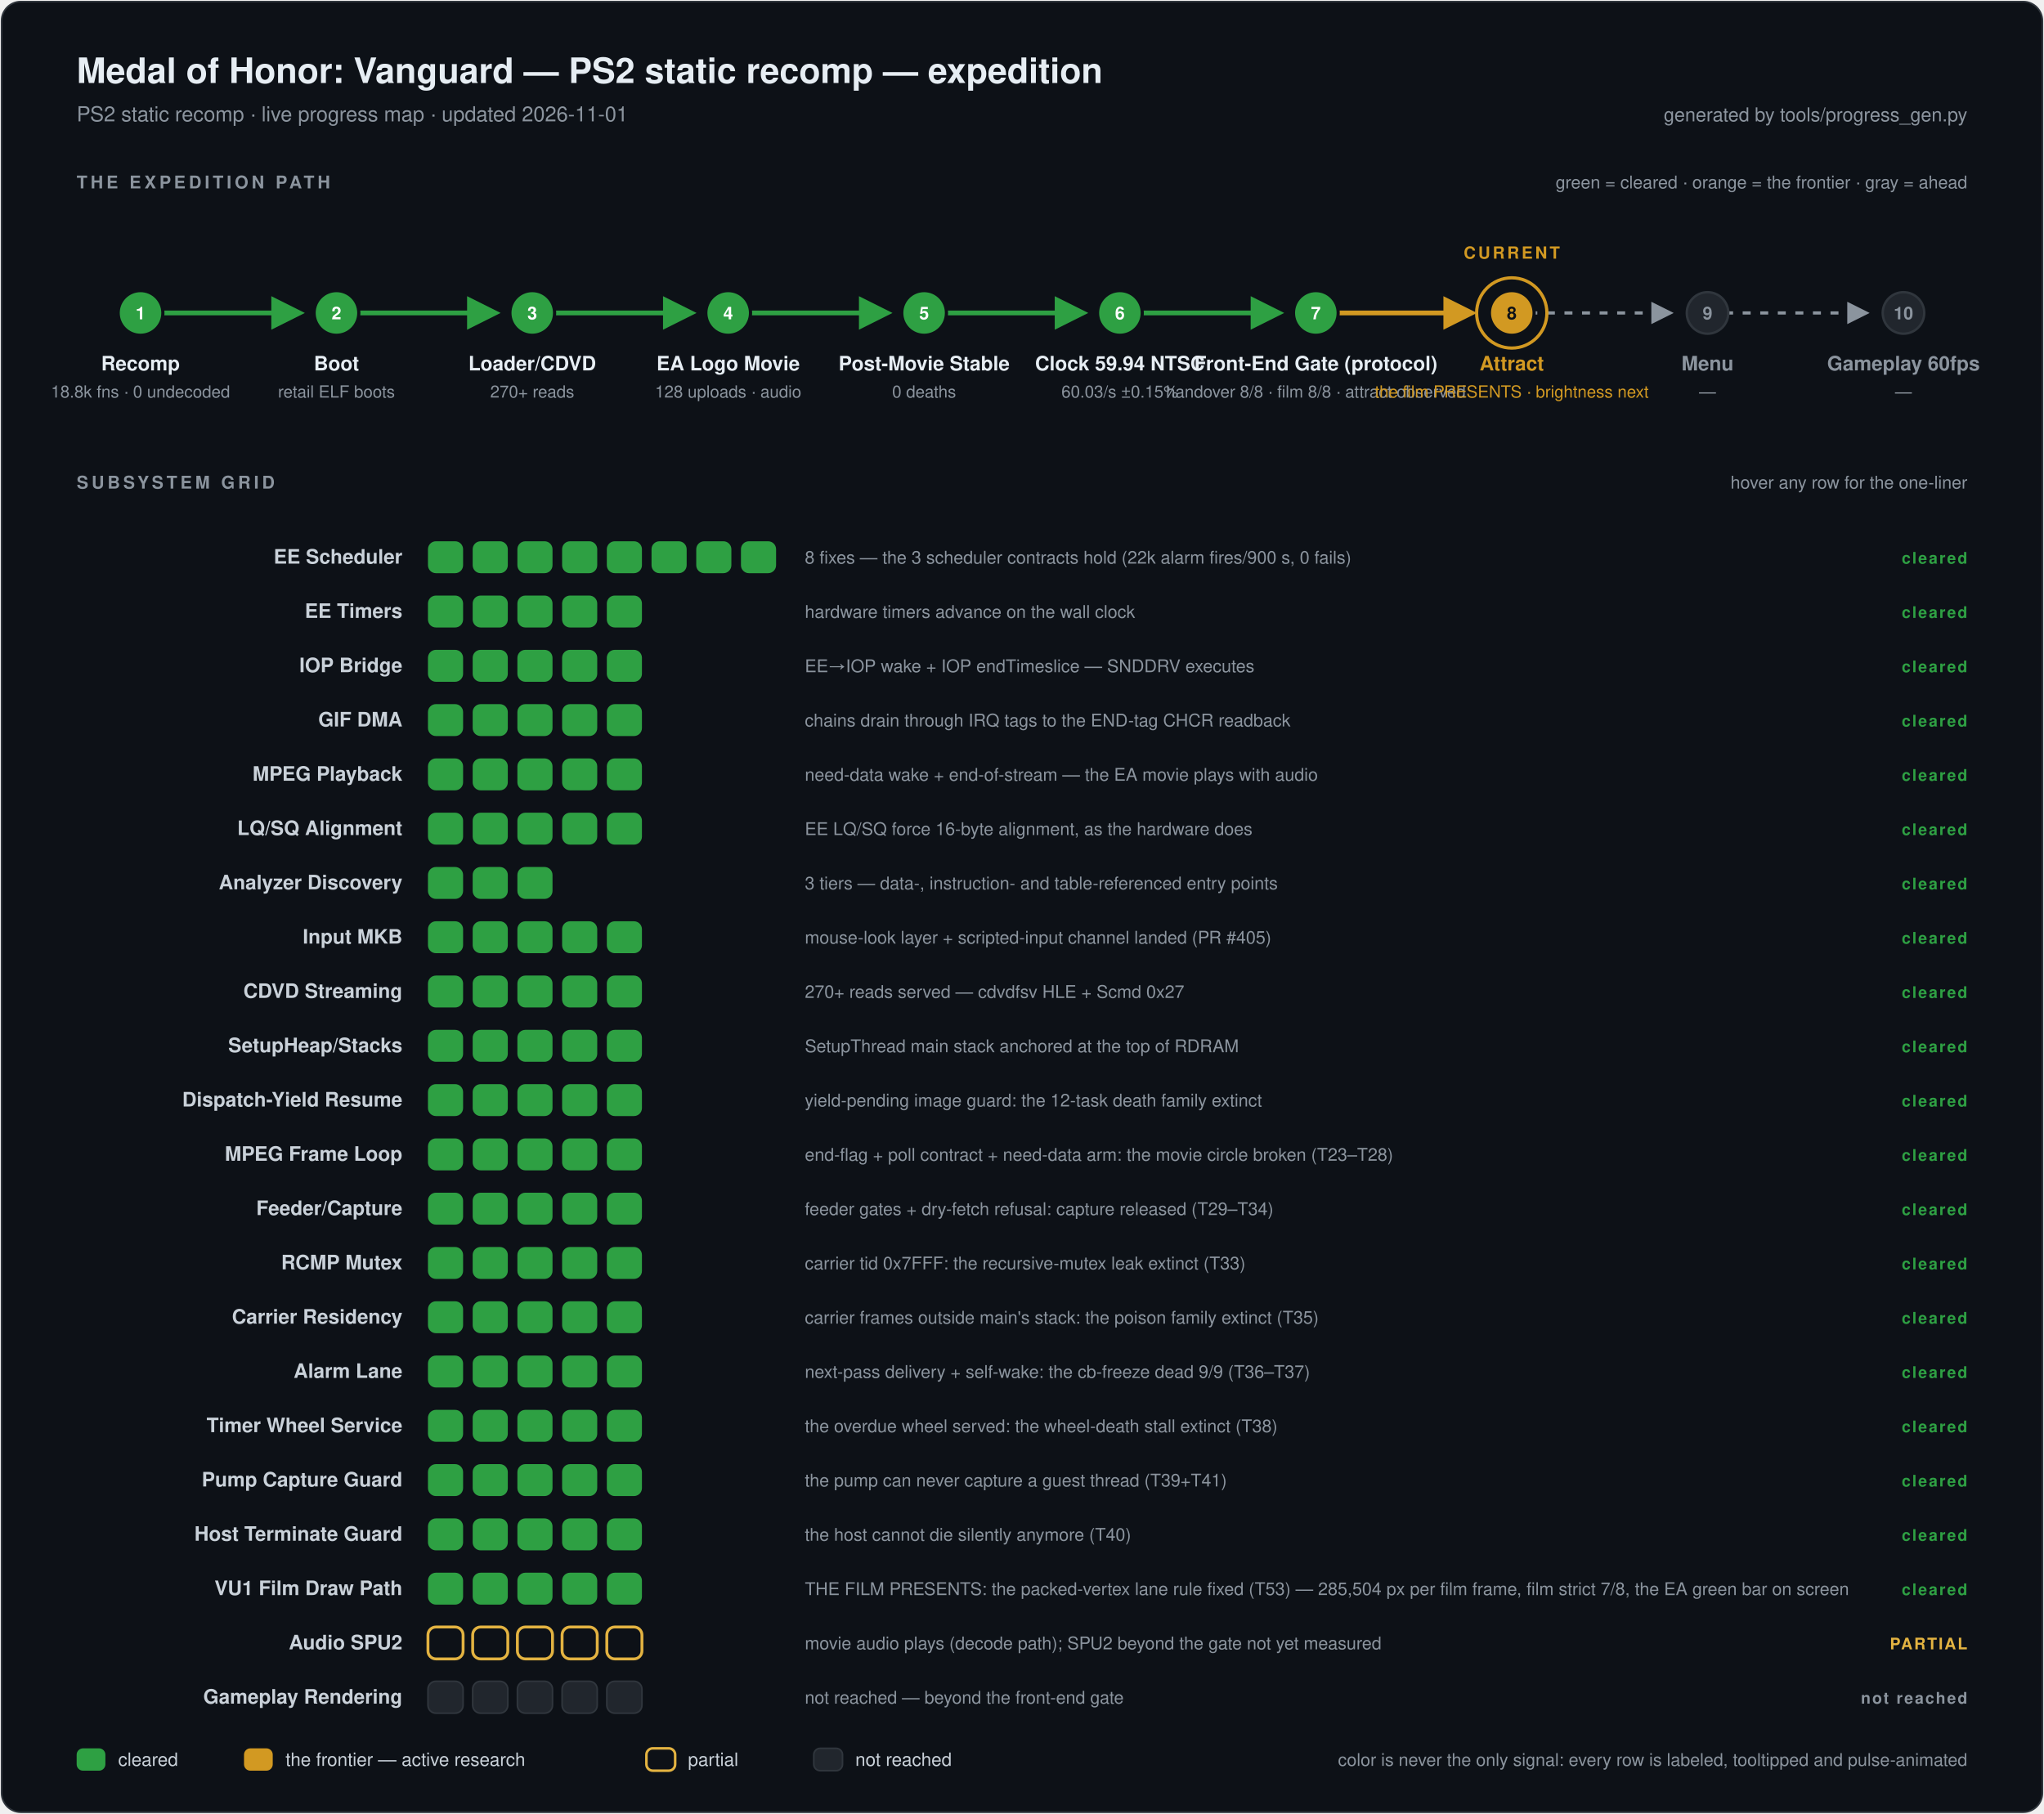
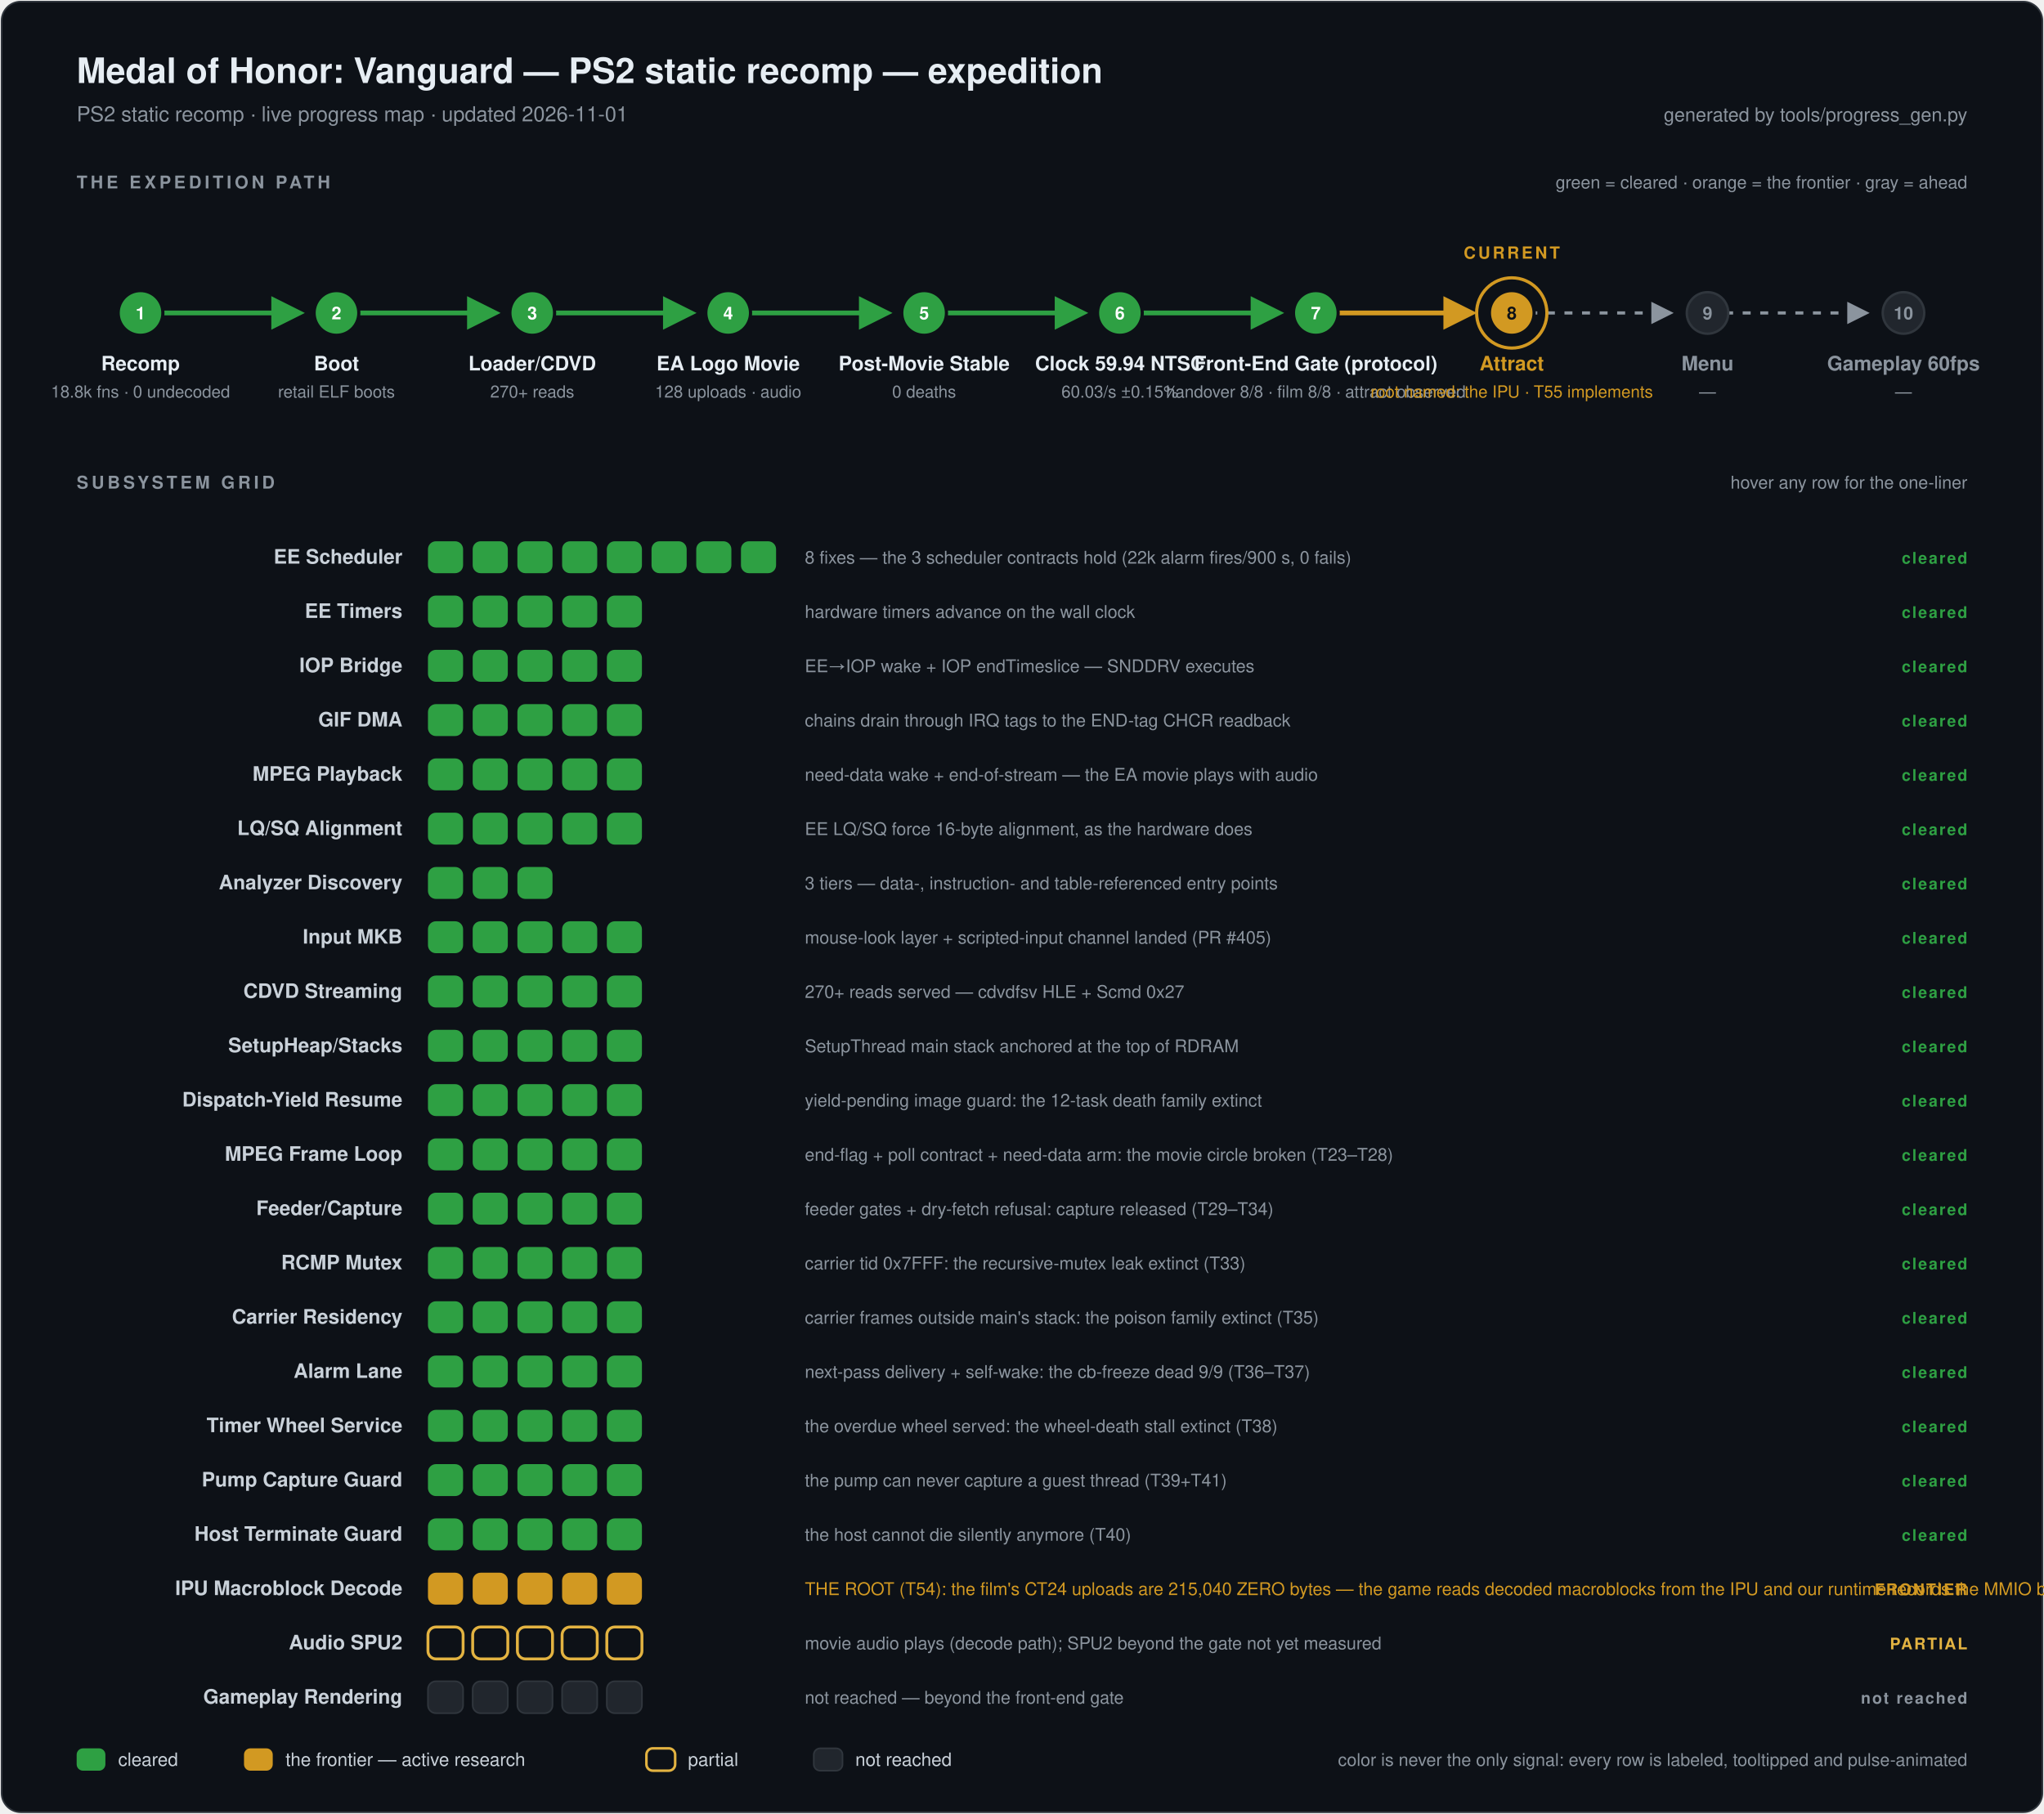
<svg xmlns="http://www.w3.org/2000/svg" viewBox="0 0 1280 1136" width="1280" height="1136" role="img" aria-label="Progress map: expedition path with 6 of 10 stages cleared, currently at the Front-End Gate, and a subsystem grid">
  <style>
.pulse{animation:vgpulse 2.2s ease-in-out infinite}
.pulse2{animation:vgpulse 2.2s ease-in-out .28s infinite}
.pulse3{animation:vgpulse 2.2s ease-in-out .56s infinite}
.pulse4{animation:vgpulse 2.2s ease-in-out .84s infinite}
@keyframes vgpulse{0%,100%{opacity:1}50%{opacity:.32}}
@media (prefers-reduced-motion:reduce){.pulse,.pulse2,.pulse3,.pulse4{animation:none}}
</style>
  <rect x="1" y="1" width="1278" height="1134" rx="12" fill="#0d1117" stroke="#30363d" />
  <text x="48" y="52" fill="#e6edf3" font-size="22" font-weight="700" font-family="ui-sans-serif, system-ui, 'Segoe UI', Helvetica, Arial, sans-serif">Medal of Honor: Vanguard — PS2 static recomp — expedition</text>
  <text x="48" y="76" fill="#8b949e" font-size="13" font-family="ui-sans-serif, system-ui, 'Segoe UI', Helvetica, Arial, sans-serif">PS2 static recomp · live progress map · updated 2026-11-01</text>
  <text x="1232" y="76" fill="#8b949e" font-size="12" text-anchor="end" font-family="ui-sans-serif, system-ui, 'Segoe UI', Helvetica, Arial, sans-serif">generated by tools/progress_gen.py</text>
  <text x="48" y="118" fill="#8b949e" font-size="11" font-weight="700" letter-spacing="2" font-family="ui-sans-serif, system-ui, 'Segoe UI', Helvetica, Arial, sans-serif">THE EXPEDITION PATH</text>
  <text x="1232" y="118" fill="#8b949e" font-size="11" text-anchor="end" font-family="ui-sans-serif, system-ui, 'Segoe UI', Helvetica, Arial, sans-serif">green = cleared · orange = the frontier · gray = ahead</text>
  <defs>
    <marker id="ag" viewBox="0 0 10 10" refX="8" refY="5" markerWidth="7" markerHeight="7" orient="auto-start-reverse">
      <path d="M0,0 L10,5 L0,10 z" fill="#2ea043" />
    </marker>
    <marker id="ao" viewBox="0 0 10 10" refX="8" refY="5" markerWidth="7" markerHeight="7" orient="auto-start-reverse">
      <path d="M0,0 L10,5 L0,10 z" fill="#d29922" />
    </marker>
    <marker id="am" viewBox="0 0 10 10" refX="8" refY="5" markerWidth="7" markerHeight="7" orient="auto-start-reverse">
      <path d="M0,0 L10,5 L0,10 z" fill="#8b949e" />
    </marker>
  </defs>
  <line x1="88.0" y1="196" x2="186.7" y2="196" stroke="#2ea043" stroke-width="3" marker-end="url(#ag)" />
  <line x1="210.7" y1="196" x2="309.3" y2="196" stroke="#2ea043" stroke-width="3" marker-end="url(#ag)" />
  <line x1="333.3" y1="196" x2="432.0" y2="196" stroke="#2ea043" stroke-width="3" marker-end="url(#ag)" />
  <line x1="456.0" y1="196" x2="554.7" y2="196" stroke="#2ea043" stroke-width="3" marker-end="url(#ag)" />
  <line x1="578.7" y1="196" x2="677.3" y2="196" stroke="#2ea043" stroke-width="3" marker-end="url(#ag)" />
  <line x1="701.3" y1="196" x2="800.0" y2="196" stroke="#2ea043" stroke-width="3" marker-end="url(#ag)" />
  <line x1="824.0" y1="196" x2="920.7" y2="196" stroke="#d29922" stroke-width="3" marker-end="url(#ao)" />
  <line x1="946.7" y1="196" x2="1045.3" y2="196" stroke="#8b949e" stroke-width="2" stroke-dasharray="5 6" marker-end="url(#am)" />
  <line x1="1069.3" y1="196" x2="1168.0" y2="196" stroke="#8b949e" stroke-width="2" stroke-dasharray="5 6" marker-end="url(#am)" />
  <g>
    <circle cx="88.0" cy="196" r="15" fill="#0d1117" />
    <circle cx="88.0" cy="196" r="13" fill="#2ea043" />
    <text x="88.0" y="200.0" fill="#ffffff" font-size="11" font-weight="700" text-anchor="middle" font-family="ui-sans-serif, system-ui, 'Segoe UI', Helvetica, Arial, sans-serif">1</text>
  </g>
  <text x="88.0" y="232" fill="#e6edf3" font-size="12.5" font-weight="600" text-anchor="middle" font-family="ui-sans-serif, system-ui, 'Segoe UI', Helvetica, Arial, sans-serif">Recomp</text>
  <text x="88.0" y="249" fill="#8b949e" font-size="10.5" text-anchor="middle" font-family="ui-sans-serif, system-ui, 'Segoe UI', Helvetica, Arial, sans-serif">18.8k fns · 0 undecoded</text>
  <g>
    <circle cx="210.7" cy="196" r="15" fill="#0d1117" />
    <circle cx="210.7" cy="196" r="13" fill="#2ea043" />
    <text x="210.7" y="200.0" fill="#ffffff" font-size="11" font-weight="700" text-anchor="middle" font-family="ui-sans-serif, system-ui, 'Segoe UI', Helvetica, Arial, sans-serif">2</text>
  </g>
  <text x="210.7" y="232" fill="#e6edf3" font-size="12.5" font-weight="600" text-anchor="middle" font-family="ui-sans-serif, system-ui, 'Segoe UI', Helvetica, Arial, sans-serif">Boot</text>
  <text x="210.7" y="249" fill="#8b949e" font-size="10.5" text-anchor="middle" font-family="ui-sans-serif, system-ui, 'Segoe UI', Helvetica, Arial, sans-serif">retail ELF boots</text>
  <g>
    <circle cx="333.3" cy="196" r="15" fill="#0d1117" />
    <circle cx="333.3" cy="196" r="13" fill="#2ea043" />
    <text x="333.3" y="200.0" fill="#ffffff" font-size="11" font-weight="700" text-anchor="middle" font-family="ui-sans-serif, system-ui, 'Segoe UI', Helvetica, Arial, sans-serif">3</text>
  </g>
  <text x="333.3" y="232" fill="#e6edf3" font-size="12.5" font-weight="600" text-anchor="middle" font-family="ui-sans-serif, system-ui, 'Segoe UI', Helvetica, Arial, sans-serif">Loader/CDVD</text>
  <text x="333.3" y="249" fill="#8b949e" font-size="10.5" text-anchor="middle" font-family="ui-sans-serif, system-ui, 'Segoe UI', Helvetica, Arial, sans-serif">270+ reads</text>
  <g>
    <circle cx="456.0" cy="196" r="15" fill="#0d1117" />
    <circle cx="456.0" cy="196" r="13" fill="#2ea043" />
    <text x="456.0" y="200.0" fill="#ffffff" font-size="11" font-weight="700" text-anchor="middle" font-family="ui-sans-serif, system-ui, 'Segoe UI', Helvetica, Arial, sans-serif">4</text>
  </g>
  <text x="456.0" y="232" fill="#e6edf3" font-size="12.5" font-weight="600" text-anchor="middle" font-family="ui-sans-serif, system-ui, 'Segoe UI', Helvetica, Arial, sans-serif">EA Logo Movie</text>
  <text x="456.0" y="249" fill="#8b949e" font-size="10.5" text-anchor="middle" font-family="ui-sans-serif, system-ui, 'Segoe UI', Helvetica, Arial, sans-serif">128 uploads · audio</text>
  <g>
    <circle cx="578.7" cy="196" r="15" fill="#0d1117" />
    <circle cx="578.7" cy="196" r="13" fill="#2ea043" />
    <text x="578.7" y="200.0" fill="#ffffff" font-size="11" font-weight="700" text-anchor="middle" font-family="ui-sans-serif, system-ui, 'Segoe UI', Helvetica, Arial, sans-serif">5</text>
  </g>
  <text x="578.7" y="232" fill="#e6edf3" font-size="12.5" font-weight="600" text-anchor="middle" font-family="ui-sans-serif, system-ui, 'Segoe UI', Helvetica, Arial, sans-serif">Post-Movie Stable</text>
  <text x="578.7" y="249" fill="#8b949e" font-size="10.5" text-anchor="middle" font-family="ui-sans-serif, system-ui, 'Segoe UI', Helvetica, Arial, sans-serif">0 deaths</text>
  <g>
    <circle cx="701.3" cy="196" r="15" fill="#0d1117" />
    <circle cx="701.3" cy="196" r="13" fill="#2ea043" />
    <text x="701.3" y="200.0" fill="#ffffff" font-size="11" font-weight="700" text-anchor="middle" font-family="ui-sans-serif, system-ui, 'Segoe UI', Helvetica, Arial, sans-serif">6</text>
  </g>
  <text x="701.3" y="232" fill="#e6edf3" font-size="12.5" font-weight="600" text-anchor="middle" font-family="ui-sans-serif, system-ui, 'Segoe UI', Helvetica, Arial, sans-serif">Clock 59.94 NTSC</text>
  <text x="701.3" y="249" fill="#8b949e" font-size="10.5" text-anchor="middle" font-family="ui-sans-serif, system-ui, 'Segoe UI', Helvetica, Arial, sans-serif">60.03/s ±0.15%</text>
  <g>
    <circle cx="824.0" cy="196" r="15" fill="#0d1117" />
    <circle cx="824.0" cy="196" r="13" fill="#2ea043" />
    <text x="824.0" y="200.0" fill="#ffffff" font-size="11" font-weight="700" text-anchor="middle" font-family="ui-sans-serif, system-ui, 'Segoe UI', Helvetica, Arial, sans-serif">7</text>
  </g>
  <text x="824.0" y="232" fill="#e6edf3" font-size="12.5" font-weight="600" text-anchor="middle" font-family="ui-sans-serif, system-ui, 'Segoe UI', Helvetica, Arial, sans-serif">Front-End Gate (protocol)</text>
  <text x="824.0" y="249" fill="#8b949e" font-size="10.5" text-anchor="middle" font-family="ui-sans-serif, system-ui, 'Segoe UI', Helvetica, Arial, sans-serif">handover 8/8 · film 8/8 · attract observed</text>
  <g>
    <circle cx="946.7" cy="196" r="22" fill="none" stroke="#d29922" stroke-width="2" class="pulse" />
    <circle cx="946.7" cy="196" r="15" fill="#0d1117" />
    <circle cx="946.7" cy="196" r="13" fill="#d29922" />
    <text x="946.7" y="200.0" fill="#0d1117" font-size="11" font-weight="700" text-anchor="middle" font-family="ui-sans-serif, system-ui, 'Segoe UI', Helvetica, Arial, sans-serif">8</text>
  </g>
  <text x="946.7" y="162" fill="#d29922" font-size="10.5" font-weight="700" letter-spacing="1.5" text-anchor="middle" font-family="ui-sans-serif, system-ui, 'Segoe UI', Helvetica, Arial, sans-serif" class="pulse">CURRENT</text>
  <text x="946.7" y="232" fill="#d29922" font-size="12.5" font-weight="600" text-anchor="middle" font-family="ui-sans-serif, system-ui, 'Segoe UI', Helvetica, Arial, sans-serif">Attract</text>
-   <text x="946.7" y="249" fill="#d29922" font-size="10.5" text-anchor="middle" font-family="ui-sans-serif, system-ui, 'Segoe UI', Helvetica, Arial, sans-serif">the film PRESENTS · brightness next</text>
+   <text x="946.7" y="249" fill="#d29922" font-size="10.5" text-anchor="middle" font-family="ui-sans-serif, system-ui, 'Segoe UI', Helvetica, Arial, sans-serif">root named: the IPU · T55 implements</text>
  <g>
    <circle cx="1069.3" cy="196" r="13" fill="#21262d" stroke="#30363d" stroke-width="1.5" />
    <text x="1069.3" y="200.0" fill="#8b949e" font-size="11" font-weight="700" text-anchor="middle" font-family="ui-sans-serif, system-ui, 'Segoe UI', Helvetica, Arial, sans-serif">9</text>
  </g>
  <text x="1069.3" y="232" fill="#8b949e" font-size="12.5" font-weight="600" text-anchor="middle" font-family="ui-sans-serif, system-ui, 'Segoe UI', Helvetica, Arial, sans-serif">Menu</text>
  <text x="1069.3" y="249" fill="#8b949e" font-size="10.5" text-anchor="middle" font-family="ui-sans-serif, system-ui, 'Segoe UI', Helvetica, Arial, sans-serif">—</text>
  <g>
    <circle cx="1192.0" cy="196" r="13" fill="#21262d" stroke="#30363d" stroke-width="1.5" />
    <text x="1192.0" y="200.0" fill="#8b949e" font-size="11" font-weight="700" text-anchor="middle" font-family="ui-sans-serif, system-ui, 'Segoe UI', Helvetica, Arial, sans-serif">10</text>
  </g>
  <text x="1192.0" y="232" fill="#8b949e" font-size="12.5" font-weight="600" text-anchor="middle" font-family="ui-sans-serif, system-ui, 'Segoe UI', Helvetica, Arial, sans-serif">Gameplay 60fps</text>
  <text x="1192.0" y="249" fill="#8b949e" font-size="10.5" text-anchor="middle" font-family="ui-sans-serif, system-ui, 'Segoe UI', Helvetica, Arial, sans-serif">—</text>
  <text x="48" y="306" fill="#8b949e" font-size="11" font-weight="700" letter-spacing="2" font-family="ui-sans-serif, system-ui, 'Segoe UI', Helvetica, Arial, sans-serif">SUBSYSTEM GRID</text>
  <text x="1232" y="306" fill="#8b949e" font-size="11" text-anchor="end" font-family="ui-sans-serif, system-ui, 'Segoe UI', Helvetica, Arial, sans-serif">hover any row for the one-liner</text>
  <g>
    <text x="252" y="353.0" fill="#c9d1d9" font-size="12.5" font-weight="600" text-anchor="end" font-family="ui-sans-serif, system-ui, 'Segoe UI', Helvetica, Arial, sans-serif">EE Scheduler</text>
    <rect x="268" y="339.0" width="22" height="20" rx="5" fill="#2ea043" />
    <rect x="296" y="339.0" width="22" height="20" rx="5" fill="#2ea043" />
    <rect x="324" y="339.0" width="22" height="20" rx="5" fill="#2ea043" />
    <rect x="352" y="339.0" width="22" height="20" rx="5" fill="#2ea043" />
    <rect x="380" y="339.0" width="22" height="20" rx="5" fill="#2ea043" />
    <rect x="408" y="339.0" width="22" height="20" rx="5" fill="#2ea043" />
    <rect x="436" y="339.0" width="22" height="20" rx="5" fill="#2ea043" />
    <rect x="464" y="339.0" width="22" height="20" rx="5" fill="#2ea043" />
    <text x="504" y="353.0" fill="#8b949e" font-size="11" font-family="ui-sans-serif, system-ui, 'Segoe UI', Helvetica, Arial, sans-serif">8 fixes — the 3 scheduler contracts hold (22k alarm fires/900 s, 0 fails)</text>
    <text x="1232" y="353.0" fill="#2ea043" font-size="10" font-weight="600" letter-spacing="1" text-anchor="end" font-family="ui-sans-serif, system-ui, 'Segoe UI', Helvetica, Arial, sans-serif">cleared</text>
  </g>
  <g>
    <text x="252" y="387.0" fill="#c9d1d9" font-size="12.5" font-weight="600" text-anchor="end" font-family="ui-sans-serif, system-ui, 'Segoe UI', Helvetica, Arial, sans-serif">EE Timers</text>
    <rect x="268" y="373.0" width="22" height="20" rx="5" fill="#2ea043" />
    <rect x="296" y="373.0" width="22" height="20" rx="5" fill="#2ea043" />
    <rect x="324" y="373.0" width="22" height="20" rx="5" fill="#2ea043" />
    <rect x="352" y="373.0" width="22" height="20" rx="5" fill="#2ea043" />
    <rect x="380" y="373.0" width="22" height="20" rx="5" fill="#2ea043" />
    <text x="504" y="387.0" fill="#8b949e" font-size="11" font-family="ui-sans-serif, system-ui, 'Segoe UI', Helvetica, Arial, sans-serif">hardware timers advance on the wall clock</text>
    <text x="1232" y="387.0" fill="#2ea043" font-size="10" font-weight="600" letter-spacing="1" text-anchor="end" font-family="ui-sans-serif, system-ui, 'Segoe UI', Helvetica, Arial, sans-serif">cleared</text>
  </g>
  <g>
    <text x="252" y="421.0" fill="#c9d1d9" font-size="12.5" font-weight="600" text-anchor="end" font-family="ui-sans-serif, system-ui, 'Segoe UI', Helvetica, Arial, sans-serif">IOP Bridge</text>
    <rect x="268" y="407.0" width="22" height="20" rx="5" fill="#2ea043" />
    <rect x="296" y="407.0" width="22" height="20" rx="5" fill="#2ea043" />
    <rect x="324" y="407.0" width="22" height="20" rx="5" fill="#2ea043" />
    <rect x="352" y="407.0" width="22" height="20" rx="5" fill="#2ea043" />
    <rect x="380" y="407.0" width="22" height="20" rx="5" fill="#2ea043" />
    <text x="504" y="421.0" fill="#8b949e" font-size="11" font-family="ui-sans-serif, system-ui, 'Segoe UI', Helvetica, Arial, sans-serif">EE→IOP wake + IOP endTimeslice — SNDDRV executes</text>
    <text x="1232" y="421.0" fill="#2ea043" font-size="10" font-weight="600" letter-spacing="1" text-anchor="end" font-family="ui-sans-serif, system-ui, 'Segoe UI', Helvetica, Arial, sans-serif">cleared</text>
  </g>
  <g>
    <text x="252" y="455.0" fill="#c9d1d9" font-size="12.5" font-weight="600" text-anchor="end" font-family="ui-sans-serif, system-ui, 'Segoe UI', Helvetica, Arial, sans-serif">GIF DMA</text>
    <rect x="268" y="441.0" width="22" height="20" rx="5" fill="#2ea043" />
    <rect x="296" y="441.0" width="22" height="20" rx="5" fill="#2ea043" />
    <rect x="324" y="441.0" width="22" height="20" rx="5" fill="#2ea043" />
    <rect x="352" y="441.0" width="22" height="20" rx="5" fill="#2ea043" />
    <rect x="380" y="441.0" width="22" height="20" rx="5" fill="#2ea043" />
    <text x="504" y="455.0" fill="#8b949e" font-size="11" font-family="ui-sans-serif, system-ui, 'Segoe UI', Helvetica, Arial, sans-serif">chains drain through IRQ tags to the END-tag CHCR readback</text>
    <text x="1232" y="455.0" fill="#2ea043" font-size="10" font-weight="600" letter-spacing="1" text-anchor="end" font-family="ui-sans-serif, system-ui, 'Segoe UI', Helvetica, Arial, sans-serif">cleared</text>
  </g>
  <g>
    <text x="252" y="489.0" fill="#c9d1d9" font-size="12.5" font-weight="600" text-anchor="end" font-family="ui-sans-serif, system-ui, 'Segoe UI', Helvetica, Arial, sans-serif">MPEG Playback</text>
    <rect x="268" y="475.0" width="22" height="20" rx="5" fill="#2ea043" />
    <rect x="296" y="475.0" width="22" height="20" rx="5" fill="#2ea043" />
    <rect x="324" y="475.0" width="22" height="20" rx="5" fill="#2ea043" />
    <rect x="352" y="475.0" width="22" height="20" rx="5" fill="#2ea043" />
    <rect x="380" y="475.0" width="22" height="20" rx="5" fill="#2ea043" />
    <text x="504" y="489.0" fill="#8b949e" font-size="11" font-family="ui-sans-serif, system-ui, 'Segoe UI', Helvetica, Arial, sans-serif">need-data wake + end-of-stream — the EA movie plays with audio</text>
    <text x="1232" y="489.0" fill="#2ea043" font-size="10" font-weight="600" letter-spacing="1" text-anchor="end" font-family="ui-sans-serif, system-ui, 'Segoe UI', Helvetica, Arial, sans-serif">cleared</text>
  </g>
  <g>
    <text x="252" y="523.0" fill="#c9d1d9" font-size="12.5" font-weight="600" text-anchor="end" font-family="ui-sans-serif, system-ui, 'Segoe UI', Helvetica, Arial, sans-serif">LQ/SQ Alignment</text>
    <rect x="268" y="509.0" width="22" height="20" rx="5" fill="#2ea043" />
    <rect x="296" y="509.0" width="22" height="20" rx="5" fill="#2ea043" />
    <rect x="324" y="509.0" width="22" height="20" rx="5" fill="#2ea043" />
    <rect x="352" y="509.0" width="22" height="20" rx="5" fill="#2ea043" />
    <rect x="380" y="509.0" width="22" height="20" rx="5" fill="#2ea043" />
    <text x="504" y="523.0" fill="#8b949e" font-size="11" font-family="ui-sans-serif, system-ui, 'Segoe UI', Helvetica, Arial, sans-serif">EE LQ/SQ force 16-byte alignment, as the hardware does</text>
    <text x="1232" y="523.0" fill="#2ea043" font-size="10" font-weight="600" letter-spacing="1" text-anchor="end" font-family="ui-sans-serif, system-ui, 'Segoe UI', Helvetica, Arial, sans-serif">cleared</text>
  </g>
  <g>
    <text x="252" y="557.0" fill="#c9d1d9" font-size="12.5" font-weight="600" text-anchor="end" font-family="ui-sans-serif, system-ui, 'Segoe UI', Helvetica, Arial, sans-serif">Analyzer Discovery</text>
    <rect x="268" y="543.0" width="22" height="20" rx="5" fill="#2ea043" />
    <rect x="296" y="543.0" width="22" height="20" rx="5" fill="#2ea043" />
    <rect x="324" y="543.0" width="22" height="20" rx="5" fill="#2ea043" />
    <text x="504" y="557.0" fill="#8b949e" font-size="11" font-family="ui-sans-serif, system-ui, 'Segoe UI', Helvetica, Arial, sans-serif">3 tiers — data-, instruction- and table-referenced entry points</text>
    <text x="1232" y="557.0" fill="#2ea043" font-size="10" font-weight="600" letter-spacing="1" text-anchor="end" font-family="ui-sans-serif, system-ui, 'Segoe UI', Helvetica, Arial, sans-serif">cleared</text>
  </g>
  <g>
    <text x="252" y="591.0" fill="#c9d1d9" font-size="12.5" font-weight="600" text-anchor="end" font-family="ui-sans-serif, system-ui, 'Segoe UI', Helvetica, Arial, sans-serif">Input MKB</text>
    <rect x="268" y="577.0" width="22" height="20" rx="5" fill="#2ea043" />
    <rect x="296" y="577.0" width="22" height="20" rx="5" fill="#2ea043" />
    <rect x="324" y="577.0" width="22" height="20" rx="5" fill="#2ea043" />
    <rect x="352" y="577.0" width="22" height="20" rx="5" fill="#2ea043" />
    <rect x="380" y="577.0" width="22" height="20" rx="5" fill="#2ea043" />
    <text x="504" y="591.0" fill="#8b949e" font-size="11" font-family="ui-sans-serif, system-ui, 'Segoe UI', Helvetica, Arial, sans-serif">mouse-look layer + scripted-input channel landed (PR #405)</text>
    <text x="1232" y="591.0" fill="#2ea043" font-size="10" font-weight="600" letter-spacing="1" text-anchor="end" font-family="ui-sans-serif, system-ui, 'Segoe UI', Helvetica, Arial, sans-serif">cleared</text>
  </g>
  <g>
    <text x="252" y="625.0" fill="#c9d1d9" font-size="12.5" font-weight="600" text-anchor="end" font-family="ui-sans-serif, system-ui, 'Segoe UI', Helvetica, Arial, sans-serif">CDVD Streaming</text>
    <rect x="268" y="611.0" width="22" height="20" rx="5" fill="#2ea043" />
    <rect x="296" y="611.0" width="22" height="20" rx="5" fill="#2ea043" />
    <rect x="324" y="611.0" width="22" height="20" rx="5" fill="#2ea043" />
    <rect x="352" y="611.0" width="22" height="20" rx="5" fill="#2ea043" />
    <rect x="380" y="611.0" width="22" height="20" rx="5" fill="#2ea043" />
    <text x="504" y="625.0" fill="#8b949e" font-size="11" font-family="ui-sans-serif, system-ui, 'Segoe UI', Helvetica, Arial, sans-serif">270+ reads served — cdvdfsv HLE + Scmd 0x27</text>
    <text x="1232" y="625.0" fill="#2ea043" font-size="10" font-weight="600" letter-spacing="1" text-anchor="end" font-family="ui-sans-serif, system-ui, 'Segoe UI', Helvetica, Arial, sans-serif">cleared</text>
  </g>
  <g>
    <text x="252" y="659.0" fill="#c9d1d9" font-size="12.5" font-weight="600" text-anchor="end" font-family="ui-sans-serif, system-ui, 'Segoe UI', Helvetica, Arial, sans-serif">SetupHeap/Stacks</text>
    <rect x="268" y="645.0" width="22" height="20" rx="5" fill="#2ea043" />
    <rect x="296" y="645.0" width="22" height="20" rx="5" fill="#2ea043" />
    <rect x="324" y="645.0" width="22" height="20" rx="5" fill="#2ea043" />
    <rect x="352" y="645.0" width="22" height="20" rx="5" fill="#2ea043" />
    <rect x="380" y="645.0" width="22" height="20" rx="5" fill="#2ea043" />
    <text x="504" y="659.0" fill="#8b949e" font-size="11" font-family="ui-sans-serif, system-ui, 'Segoe UI', Helvetica, Arial, sans-serif">SetupThread main stack anchored at the top of RDRAM</text>
    <text x="1232" y="659.0" fill="#2ea043" font-size="10" font-weight="600" letter-spacing="1" text-anchor="end" font-family="ui-sans-serif, system-ui, 'Segoe UI', Helvetica, Arial, sans-serif">cleared</text>
  </g>
  <g>
    <text x="252" y="693.0" fill="#c9d1d9" font-size="12.5" font-weight="600" text-anchor="end" font-family="ui-sans-serif, system-ui, 'Segoe UI', Helvetica, Arial, sans-serif">Dispatch-Yield Resume</text>
    <rect x="268" y="679.0" width="22" height="20" rx="5" fill="#2ea043" />
    <rect x="296" y="679.0" width="22" height="20" rx="5" fill="#2ea043" />
    <rect x="324" y="679.0" width="22" height="20" rx="5" fill="#2ea043" />
    <rect x="352" y="679.0" width="22" height="20" rx="5" fill="#2ea043" />
    <rect x="380" y="679.0" width="22" height="20" rx="5" fill="#2ea043" />
    <text x="504" y="693.0" fill="#8b949e" font-size="11" font-family="ui-sans-serif, system-ui, 'Segoe UI', Helvetica, Arial, sans-serif">yield-pending image guard: the 12-task death family extinct</text>
    <text x="1232" y="693.0" fill="#2ea043" font-size="10" font-weight="600" letter-spacing="1" text-anchor="end" font-family="ui-sans-serif, system-ui, 'Segoe UI', Helvetica, Arial, sans-serif">cleared</text>
  </g>
  <g>
    <text x="252" y="727.0" fill="#c9d1d9" font-size="12.5" font-weight="600" text-anchor="end" font-family="ui-sans-serif, system-ui, 'Segoe UI', Helvetica, Arial, sans-serif">MPEG Frame Loop</text>
    <rect x="268" y="713.0" width="22" height="20" rx="5" fill="#2ea043" />
    <rect x="296" y="713.0" width="22" height="20" rx="5" fill="#2ea043" />
    <rect x="324" y="713.0" width="22" height="20" rx="5" fill="#2ea043" />
    <rect x="352" y="713.0" width="22" height="20" rx="5" fill="#2ea043" />
    <rect x="380" y="713.0" width="22" height="20" rx="5" fill="#2ea043" />
    <text x="504" y="727.0" fill="#8b949e" font-size="11" font-family="ui-sans-serif, system-ui, 'Segoe UI', Helvetica, Arial, sans-serif">end-flag + poll contract + need-data arm: the movie circle broken (T23–T28)</text>
    <text x="1232" y="727.0" fill="#2ea043" font-size="10" font-weight="600" letter-spacing="1" text-anchor="end" font-family="ui-sans-serif, system-ui, 'Segoe UI', Helvetica, Arial, sans-serif">cleared</text>
  </g>
  <g>
    <text x="252" y="761.0" fill="#c9d1d9" font-size="12.5" font-weight="600" text-anchor="end" font-family="ui-sans-serif, system-ui, 'Segoe UI', Helvetica, Arial, sans-serif">Feeder/Capture</text>
    <rect x="268" y="747.0" width="22" height="20" rx="5" fill="#2ea043" />
    <rect x="296" y="747.0" width="22" height="20" rx="5" fill="#2ea043" />
    <rect x="324" y="747.0" width="22" height="20" rx="5" fill="#2ea043" />
    <rect x="352" y="747.0" width="22" height="20" rx="5" fill="#2ea043" />
    <rect x="380" y="747.0" width="22" height="20" rx="5" fill="#2ea043" />
    <text x="504" y="761.0" fill="#8b949e" font-size="11" font-family="ui-sans-serif, system-ui, 'Segoe UI', Helvetica, Arial, sans-serif">feeder gates + dry-fetch refusal: capture released (T29–T34)</text>
    <text x="1232" y="761.0" fill="#2ea043" font-size="10" font-weight="600" letter-spacing="1" text-anchor="end" font-family="ui-sans-serif, system-ui, 'Segoe UI', Helvetica, Arial, sans-serif">cleared</text>
  </g>
  <g>
    <text x="252" y="795.0" fill="#c9d1d9" font-size="12.5" font-weight="600" text-anchor="end" font-family="ui-sans-serif, system-ui, 'Segoe UI', Helvetica, Arial, sans-serif">RCMP Mutex</text>
    <rect x="268" y="781.0" width="22" height="20" rx="5" fill="#2ea043" />
    <rect x="296" y="781.0" width="22" height="20" rx="5" fill="#2ea043" />
    <rect x="324" y="781.0" width="22" height="20" rx="5" fill="#2ea043" />
    <rect x="352" y="781.0" width="22" height="20" rx="5" fill="#2ea043" />
    <rect x="380" y="781.0" width="22" height="20" rx="5" fill="#2ea043" />
    <text x="504" y="795.0" fill="#8b949e" font-size="11" font-family="ui-sans-serif, system-ui, 'Segoe UI', Helvetica, Arial, sans-serif">carrier tid 0x7FFF: the recursive-mutex leak extinct (T33)</text>
    <text x="1232" y="795.0" fill="#2ea043" font-size="10" font-weight="600" letter-spacing="1" text-anchor="end" font-family="ui-sans-serif, system-ui, 'Segoe UI', Helvetica, Arial, sans-serif">cleared</text>
  </g>
  <g>
    <text x="252" y="829.0" fill="#c9d1d9" font-size="12.5" font-weight="600" text-anchor="end" font-family="ui-sans-serif, system-ui, 'Segoe UI', Helvetica, Arial, sans-serif">Carrier Residency</text>
    <rect x="268" y="815.0" width="22" height="20" rx="5" fill="#2ea043" />
    <rect x="296" y="815.0" width="22" height="20" rx="5" fill="#2ea043" />
    <rect x="324" y="815.0" width="22" height="20" rx="5" fill="#2ea043" />
    <rect x="352" y="815.0" width="22" height="20" rx="5" fill="#2ea043" />
    <rect x="380" y="815.0" width="22" height="20" rx="5" fill="#2ea043" />
    <text x="504" y="829.0" fill="#8b949e" font-size="11" font-family="ui-sans-serif, system-ui, 'Segoe UI', Helvetica, Arial, sans-serif">carrier frames outside main's stack: the poison family extinct (T35)</text>
    <text x="1232" y="829.0" fill="#2ea043" font-size="10" font-weight="600" letter-spacing="1" text-anchor="end" font-family="ui-sans-serif, system-ui, 'Segoe UI', Helvetica, Arial, sans-serif">cleared</text>
  </g>
  <g>
    <text x="252" y="863.0" fill="#c9d1d9" font-size="12.5" font-weight="600" text-anchor="end" font-family="ui-sans-serif, system-ui, 'Segoe UI', Helvetica, Arial, sans-serif">Alarm Lane</text>
    <rect x="268" y="849.0" width="22" height="20" rx="5" fill="#2ea043" />
    <rect x="296" y="849.0" width="22" height="20" rx="5" fill="#2ea043" />
    <rect x="324" y="849.0" width="22" height="20" rx="5" fill="#2ea043" />
    <rect x="352" y="849.0" width="22" height="20" rx="5" fill="#2ea043" />
    <rect x="380" y="849.0" width="22" height="20" rx="5" fill="#2ea043" />
    <text x="504" y="863.0" fill="#8b949e" font-size="11" font-family="ui-sans-serif, system-ui, 'Segoe UI', Helvetica, Arial, sans-serif">next-pass delivery + self-wake: the cb-freeze dead 9/9 (T36–T37)</text>
    <text x="1232" y="863.0" fill="#2ea043" font-size="10" font-weight="600" letter-spacing="1" text-anchor="end" font-family="ui-sans-serif, system-ui, 'Segoe UI', Helvetica, Arial, sans-serif">cleared</text>
  </g>
  <g>
    <text x="252" y="897.0" fill="#c9d1d9" font-size="12.5" font-weight="600" text-anchor="end" font-family="ui-sans-serif, system-ui, 'Segoe UI', Helvetica, Arial, sans-serif">Timer Wheel Service</text>
    <rect x="268" y="883.0" width="22" height="20" rx="5" fill="#2ea043" />
    <rect x="296" y="883.0" width="22" height="20" rx="5" fill="#2ea043" />
    <rect x="324" y="883.0" width="22" height="20" rx="5" fill="#2ea043" />
    <rect x="352" y="883.0" width="22" height="20" rx="5" fill="#2ea043" />
    <rect x="380" y="883.0" width="22" height="20" rx="5" fill="#2ea043" />
    <text x="504" y="897.0" fill="#8b949e" font-size="11" font-family="ui-sans-serif, system-ui, 'Segoe UI', Helvetica, Arial, sans-serif">the overdue wheel served: the wheel-death stall extinct (T38)</text>
    <text x="1232" y="897.0" fill="#2ea043" font-size="10" font-weight="600" letter-spacing="1" text-anchor="end" font-family="ui-sans-serif, system-ui, 'Segoe UI', Helvetica, Arial, sans-serif">cleared</text>
  </g>
  <g>
    <text x="252" y="931.0" fill="#c9d1d9" font-size="12.5" font-weight="600" text-anchor="end" font-family="ui-sans-serif, system-ui, 'Segoe UI', Helvetica, Arial, sans-serif">Pump Capture Guard</text>
    <rect x="268" y="917.0" width="22" height="20" rx="5" fill="#2ea043" />
    <rect x="296" y="917.0" width="22" height="20" rx="5" fill="#2ea043" />
    <rect x="324" y="917.0" width="22" height="20" rx="5" fill="#2ea043" />
    <rect x="352" y="917.0" width="22" height="20" rx="5" fill="#2ea043" />
    <rect x="380" y="917.0" width="22" height="20" rx="5" fill="#2ea043" />
    <text x="504" y="931.0" fill="#8b949e" font-size="11" font-family="ui-sans-serif, system-ui, 'Segoe UI', Helvetica, Arial, sans-serif">the pump can never capture a guest thread (T39+T41)</text>
    <text x="1232" y="931.0" fill="#2ea043" font-size="10" font-weight="600" letter-spacing="1" text-anchor="end" font-family="ui-sans-serif, system-ui, 'Segoe UI', Helvetica, Arial, sans-serif">cleared</text>
  </g>
  <g>
    <text x="252" y="965.0" fill="#c9d1d9" font-size="12.5" font-weight="600" text-anchor="end" font-family="ui-sans-serif, system-ui, 'Segoe UI', Helvetica, Arial, sans-serif">Host Terminate Guard</text>
    <rect x="268" y="951.0" width="22" height="20" rx="5" fill="#2ea043" />
    <rect x="296" y="951.0" width="22" height="20" rx="5" fill="#2ea043" />
    <rect x="324" y="951.0" width="22" height="20" rx="5" fill="#2ea043" />
    <rect x="352" y="951.0" width="22" height="20" rx="5" fill="#2ea043" />
    <rect x="380" y="951.0" width="22" height="20" rx="5" fill="#2ea043" />
    <text x="504" y="965.0" fill="#8b949e" font-size="11" font-family="ui-sans-serif, system-ui, 'Segoe UI', Helvetica, Arial, sans-serif">the host cannot die silently anymore (T40)</text>
    <text x="1232" y="965.0" fill="#2ea043" font-size="10" font-weight="600" letter-spacing="1" text-anchor="end" font-family="ui-sans-serif, system-ui, 'Segoe UI', Helvetica, Arial, sans-serif">cleared</text>
  </g>
  <g>
-     <text x="252" y="999.0" fill="#c9d1d9" font-size="12.5" font-weight="600" text-anchor="end" font-family="ui-sans-serif, system-ui, 'Segoe UI', Helvetica, Arial, sans-serif">VU1 Film Draw Path</text>
-     <rect x="268" y="985.0" width="22" height="20" rx="5" fill="#2ea043" />
-     <rect x="296" y="985.0" width="22" height="20" rx="5" fill="#2ea043" />
-     <rect x="324" y="985.0" width="22" height="20" rx="5" fill="#2ea043" />
-     <rect x="352" y="985.0" width="22" height="20" rx="5" fill="#2ea043" />
-     <rect x="380" y="985.0" width="22" height="20" rx="5" fill="#2ea043" />
-     <text x="504" y="999.0" fill="#8b949e" font-size="11" font-family="ui-sans-serif, system-ui, 'Segoe UI', Helvetica, Arial, sans-serif">THE FILM PRESENTS: the packed-vertex lane rule fixed (T53) — 285,504 px per film frame, film strict 7/8, the EA green bar on screen</text>
-     <text x="1232" y="999.0" fill="#2ea043" font-size="10" font-weight="600" letter-spacing="1" text-anchor="end" font-family="ui-sans-serif, system-ui, 'Segoe UI', Helvetica, Arial, sans-serif">cleared</text>
+     <text x="252" y="999.0" fill="#c9d1d9" font-size="12.5" font-weight="600" text-anchor="end" font-family="ui-sans-serif, system-ui, 'Segoe UI', Helvetica, Arial, sans-serif">IPU Macroblock Decode</text>
+     <rect x="268" y="985.0" width="22" height="20" rx="5" fill="#d29922" class="pulse" />
+     <rect x="296" y="985.0" width="22" height="20" rx="5" fill="#d29922" class="pulse2" />
+     <rect x="324" y="985.0" width="22" height="20" rx="5" fill="#d29922" class="pulse3" />
+     <rect x="352" y="985.0" width="22" height="20" rx="5" fill="#d29922" class="pulse4" />
+     <rect x="380" y="985.0" width="22" height="20" rx="5" fill="#d29922" class="pulse" />
+     <text x="504" y="999.0" fill="#d29922" font-size="11" font-family="ui-sans-serif, system-ui, 'Segoe UI', Helvetica, Arial, sans-serif">THE ROOT (T54): the film's CT24 uploads are 215,040 ZERO bytes — the game reads decoded macroblocks from the IPU and our runtime records the MMIO but never decodes — T55 implements it</text>
+     <text x="1232" y="999.0" fill="#d29922" font-size="10" font-weight="700" letter-spacing="1" text-anchor="end" font-family="ui-sans-serif, system-ui, 'Segoe UI', Helvetica, Arial, sans-serif" class="pulse">FRONTIER</text>
  </g>
  <g>
    <text x="252" y="1033.0" fill="#c9d1d9" font-size="12.5" font-weight="600" text-anchor="end" font-family="ui-sans-serif, system-ui, 'Segoe UI', Helvetica, Arial, sans-serif">Audio SPU2</text>
    <rect x="268" y="1019.0" width="22" height="20" rx="5" fill="#0d1117" stroke="#e3b341" stroke-width="1.8" />
    <rect x="296" y="1019.0" width="22" height="20" rx="5" fill="#0d1117" stroke="#e3b341" stroke-width="1.8" />
    <rect x="324" y="1019.0" width="22" height="20" rx="5" fill="#0d1117" stroke="#e3b341" stroke-width="1.8" />
    <rect x="352" y="1019.0" width="22" height="20" rx="5" fill="#0d1117" stroke="#e3b341" stroke-width="1.8" />
    <rect x="380" y="1019.0" width="22" height="20" rx="5" fill="#0d1117" stroke="#e3b341" stroke-width="1.8" />
    <text x="504" y="1033.0" fill="#8b949e" font-size="11" font-family="ui-sans-serif, system-ui, 'Segoe UI', Helvetica, Arial, sans-serif">movie audio plays (decode path); SPU2 beyond the gate not yet measured</text>
    <text x="1232" y="1033.0" fill="#e3b341" font-size="10" font-weight="700" letter-spacing="1" text-anchor="end" font-family="ui-sans-serif, system-ui, 'Segoe UI', Helvetica, Arial, sans-serif">PARTIAL</text>
  </g>
  <g>
    <text x="252" y="1067.0" fill="#c9d1d9" font-size="12.5" font-weight="600" text-anchor="end" font-family="ui-sans-serif, system-ui, 'Segoe UI', Helvetica, Arial, sans-serif">Gameplay Rendering</text>
    <rect x="268" y="1053.0" width="22" height="20" rx="5" fill="#21262d" stroke="#30363d" />
    <rect x="296" y="1053.0" width="22" height="20" rx="5" fill="#21262d" stroke="#30363d" />
    <rect x="324" y="1053.0" width="22" height="20" rx="5" fill="#21262d" stroke="#30363d" />
    <rect x="352" y="1053.0" width="22" height="20" rx="5" fill="#21262d" stroke="#30363d" />
    <rect x="380" y="1053.0" width="22" height="20" rx="5" fill="#21262d" stroke="#30363d" />
    <text x="504" y="1067.0" fill="#8b949e" font-size="11" font-family="ui-sans-serif, system-ui, 'Segoe UI', Helvetica, Arial, sans-serif">not reached — beyond the front-end gate</text>
    <text x="1232" y="1067.0" fill="#8b949e" font-size="10" font-weight="600" letter-spacing="1" text-anchor="end" font-family="ui-sans-serif, system-ui, 'Segoe UI', Helvetica, Arial, sans-serif">not reached</text>
  </g>
  <rect x="48" y="1095" width="18" height="14" rx="4" fill="#2ea043" />
  <text x="74" y="1106" fill="#c9d1d9" font-size="11.5" font-family="ui-sans-serif, system-ui, 'Segoe UI', Helvetica, Arial, sans-serif">cleared</text>
  <rect x="152.8" y="1095" width="18" height="14" rx="4" fill="#d29922" class="pulse" />
  <text x="178.8" y="1106" fill="#c9d1d9" font-size="11.5" font-family="ui-sans-serif, system-ui, 'Segoe UI', Helvetica, Arial, sans-serif">the frontier — active research</text>
  <rect x="404.8" y="1095" width="18" height="14" rx="4" fill="#0d1117" stroke="#e3b341" stroke-width="1.6" />
  <text x="430.8" y="1106" fill="#c9d1d9" font-size="11.5" font-family="ui-sans-serif, system-ui, 'Segoe UI', Helvetica, Arial, sans-serif">partial</text>
  <rect x="509.6" y="1095" width="18" height="14" rx="4" fill="#21262d" stroke="#30363d" />
  <text x="535.6" y="1106" fill="#c9d1d9" font-size="11.5" font-family="ui-sans-serif, system-ui, 'Segoe UI', Helvetica, Arial, sans-serif">not reached</text>
  <text x="1232" y="1106" fill="#8b949e" font-size="11" text-anchor="end" font-family="ui-sans-serif, system-ui, 'Segoe UI', Helvetica, Arial, sans-serif">color is never the only signal: every row is labeled, tooltipped and pulse-animated</text>
</svg>
